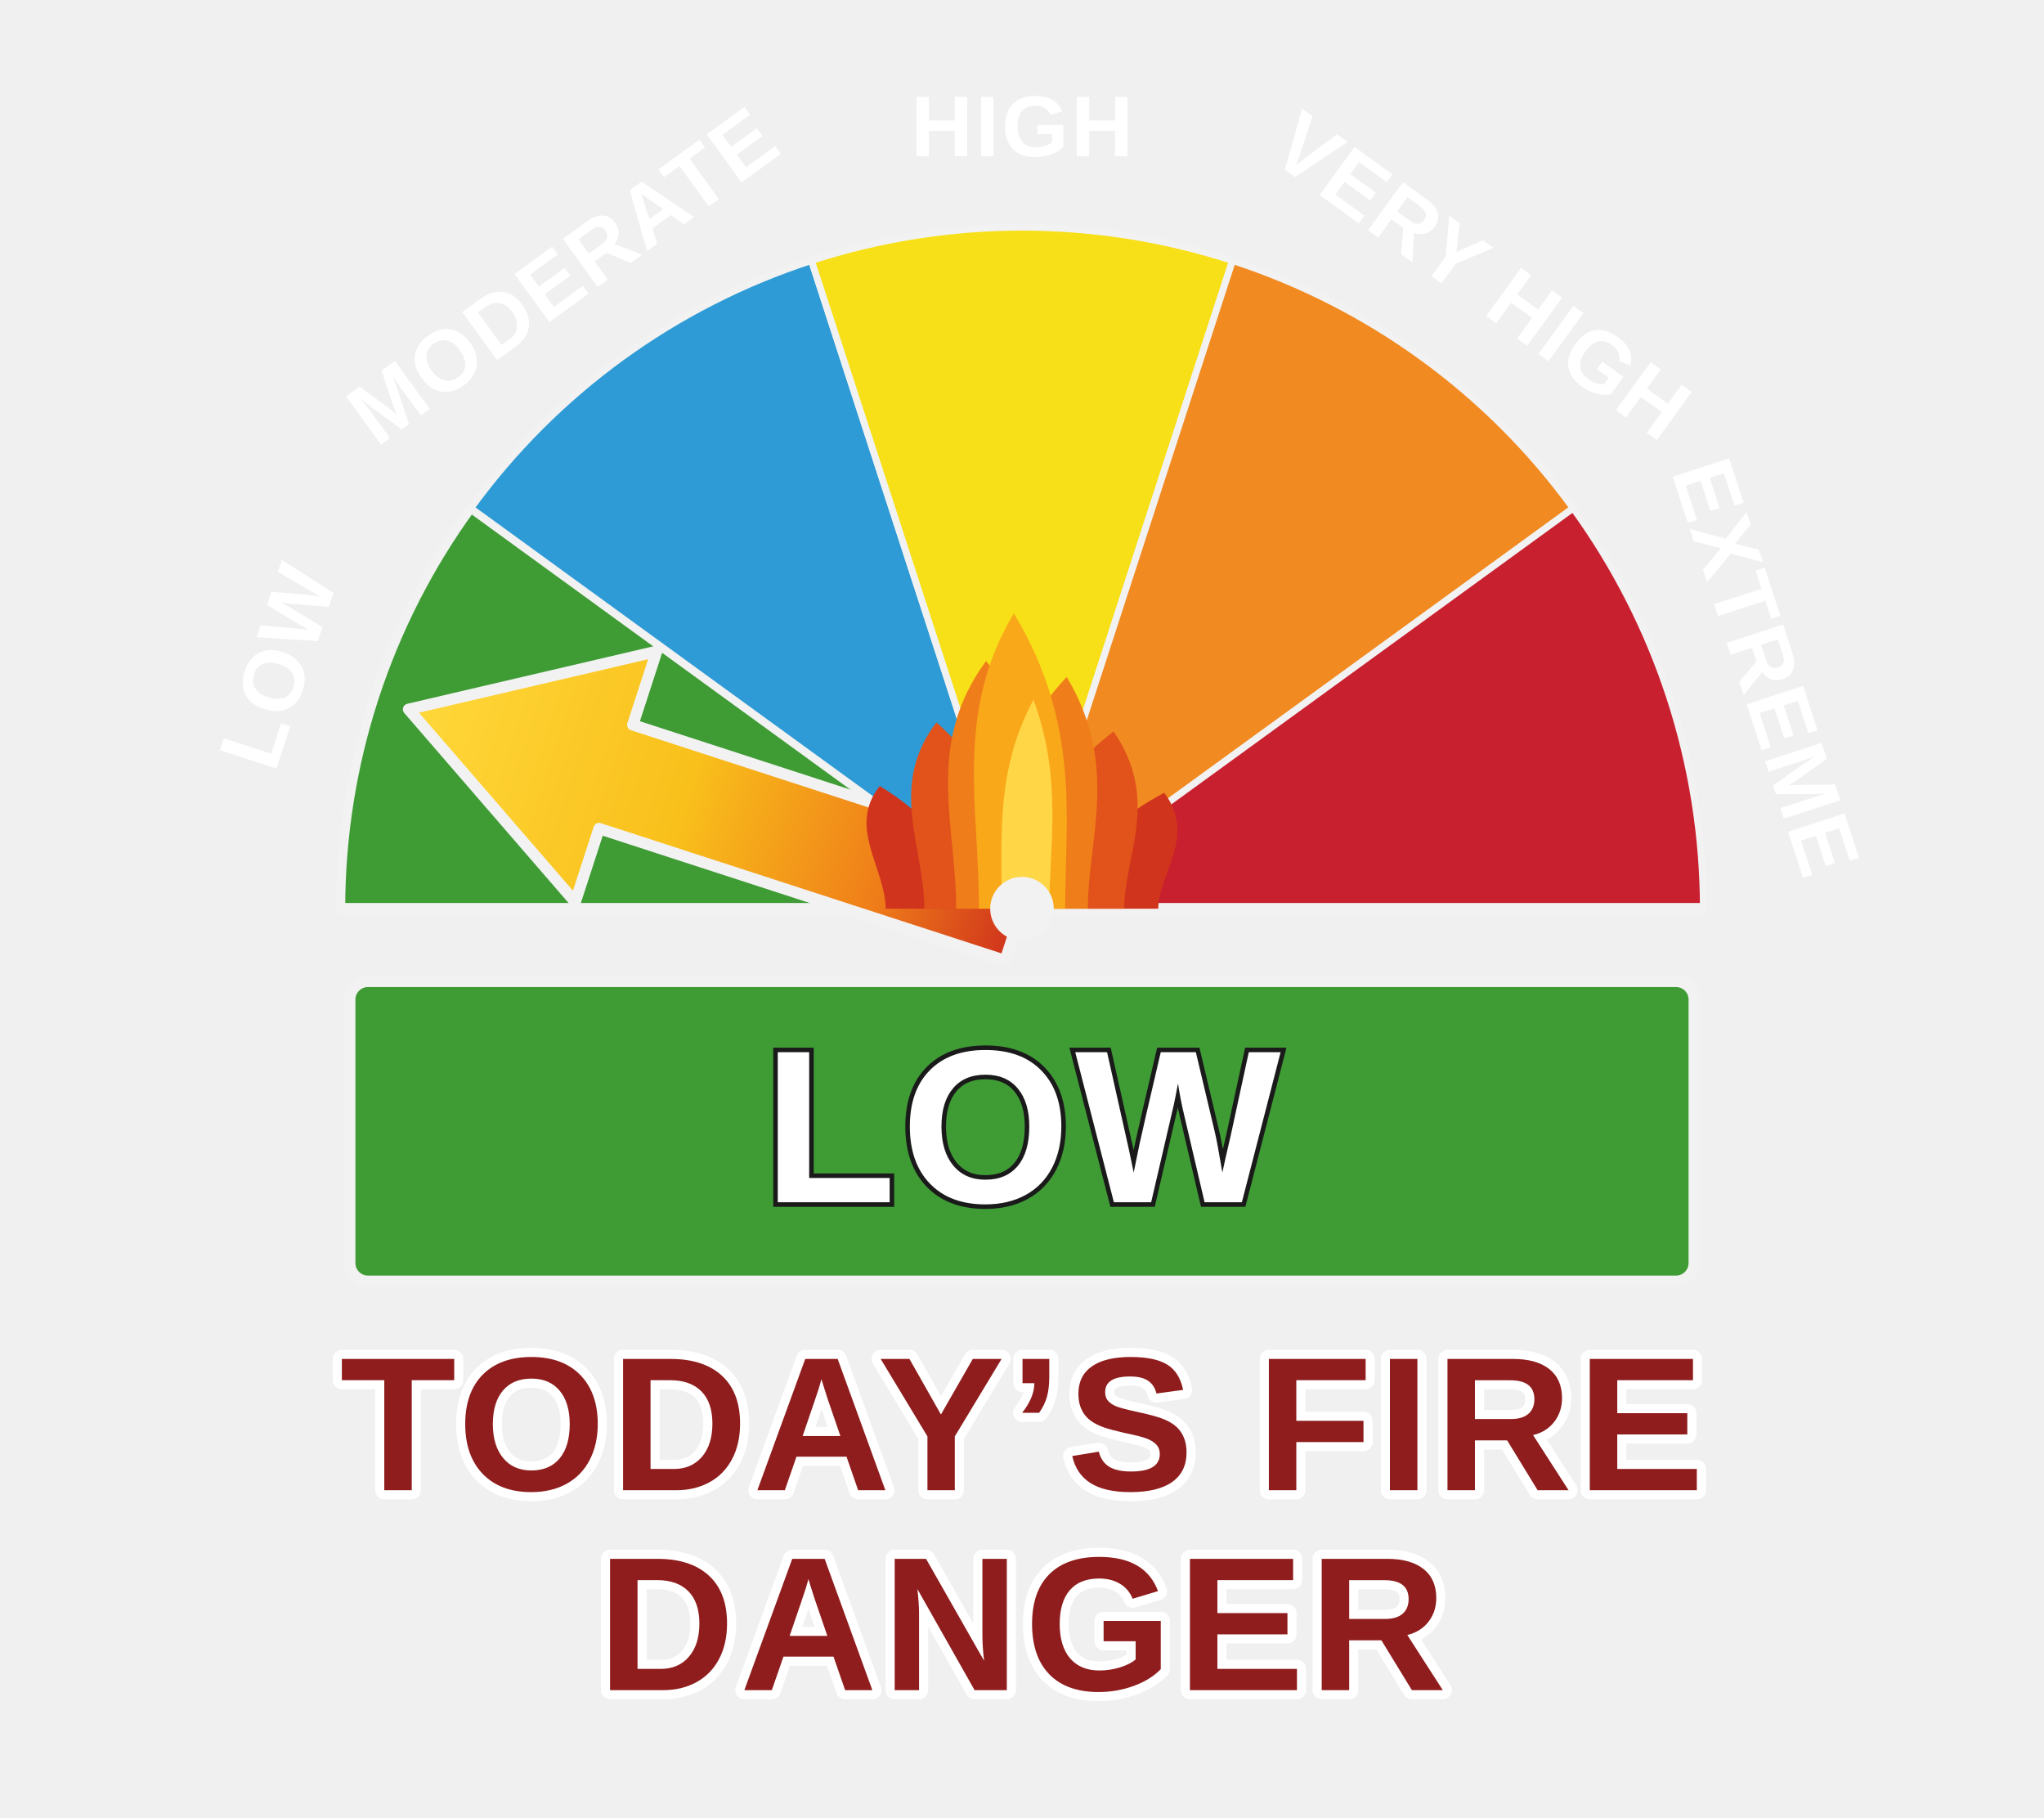
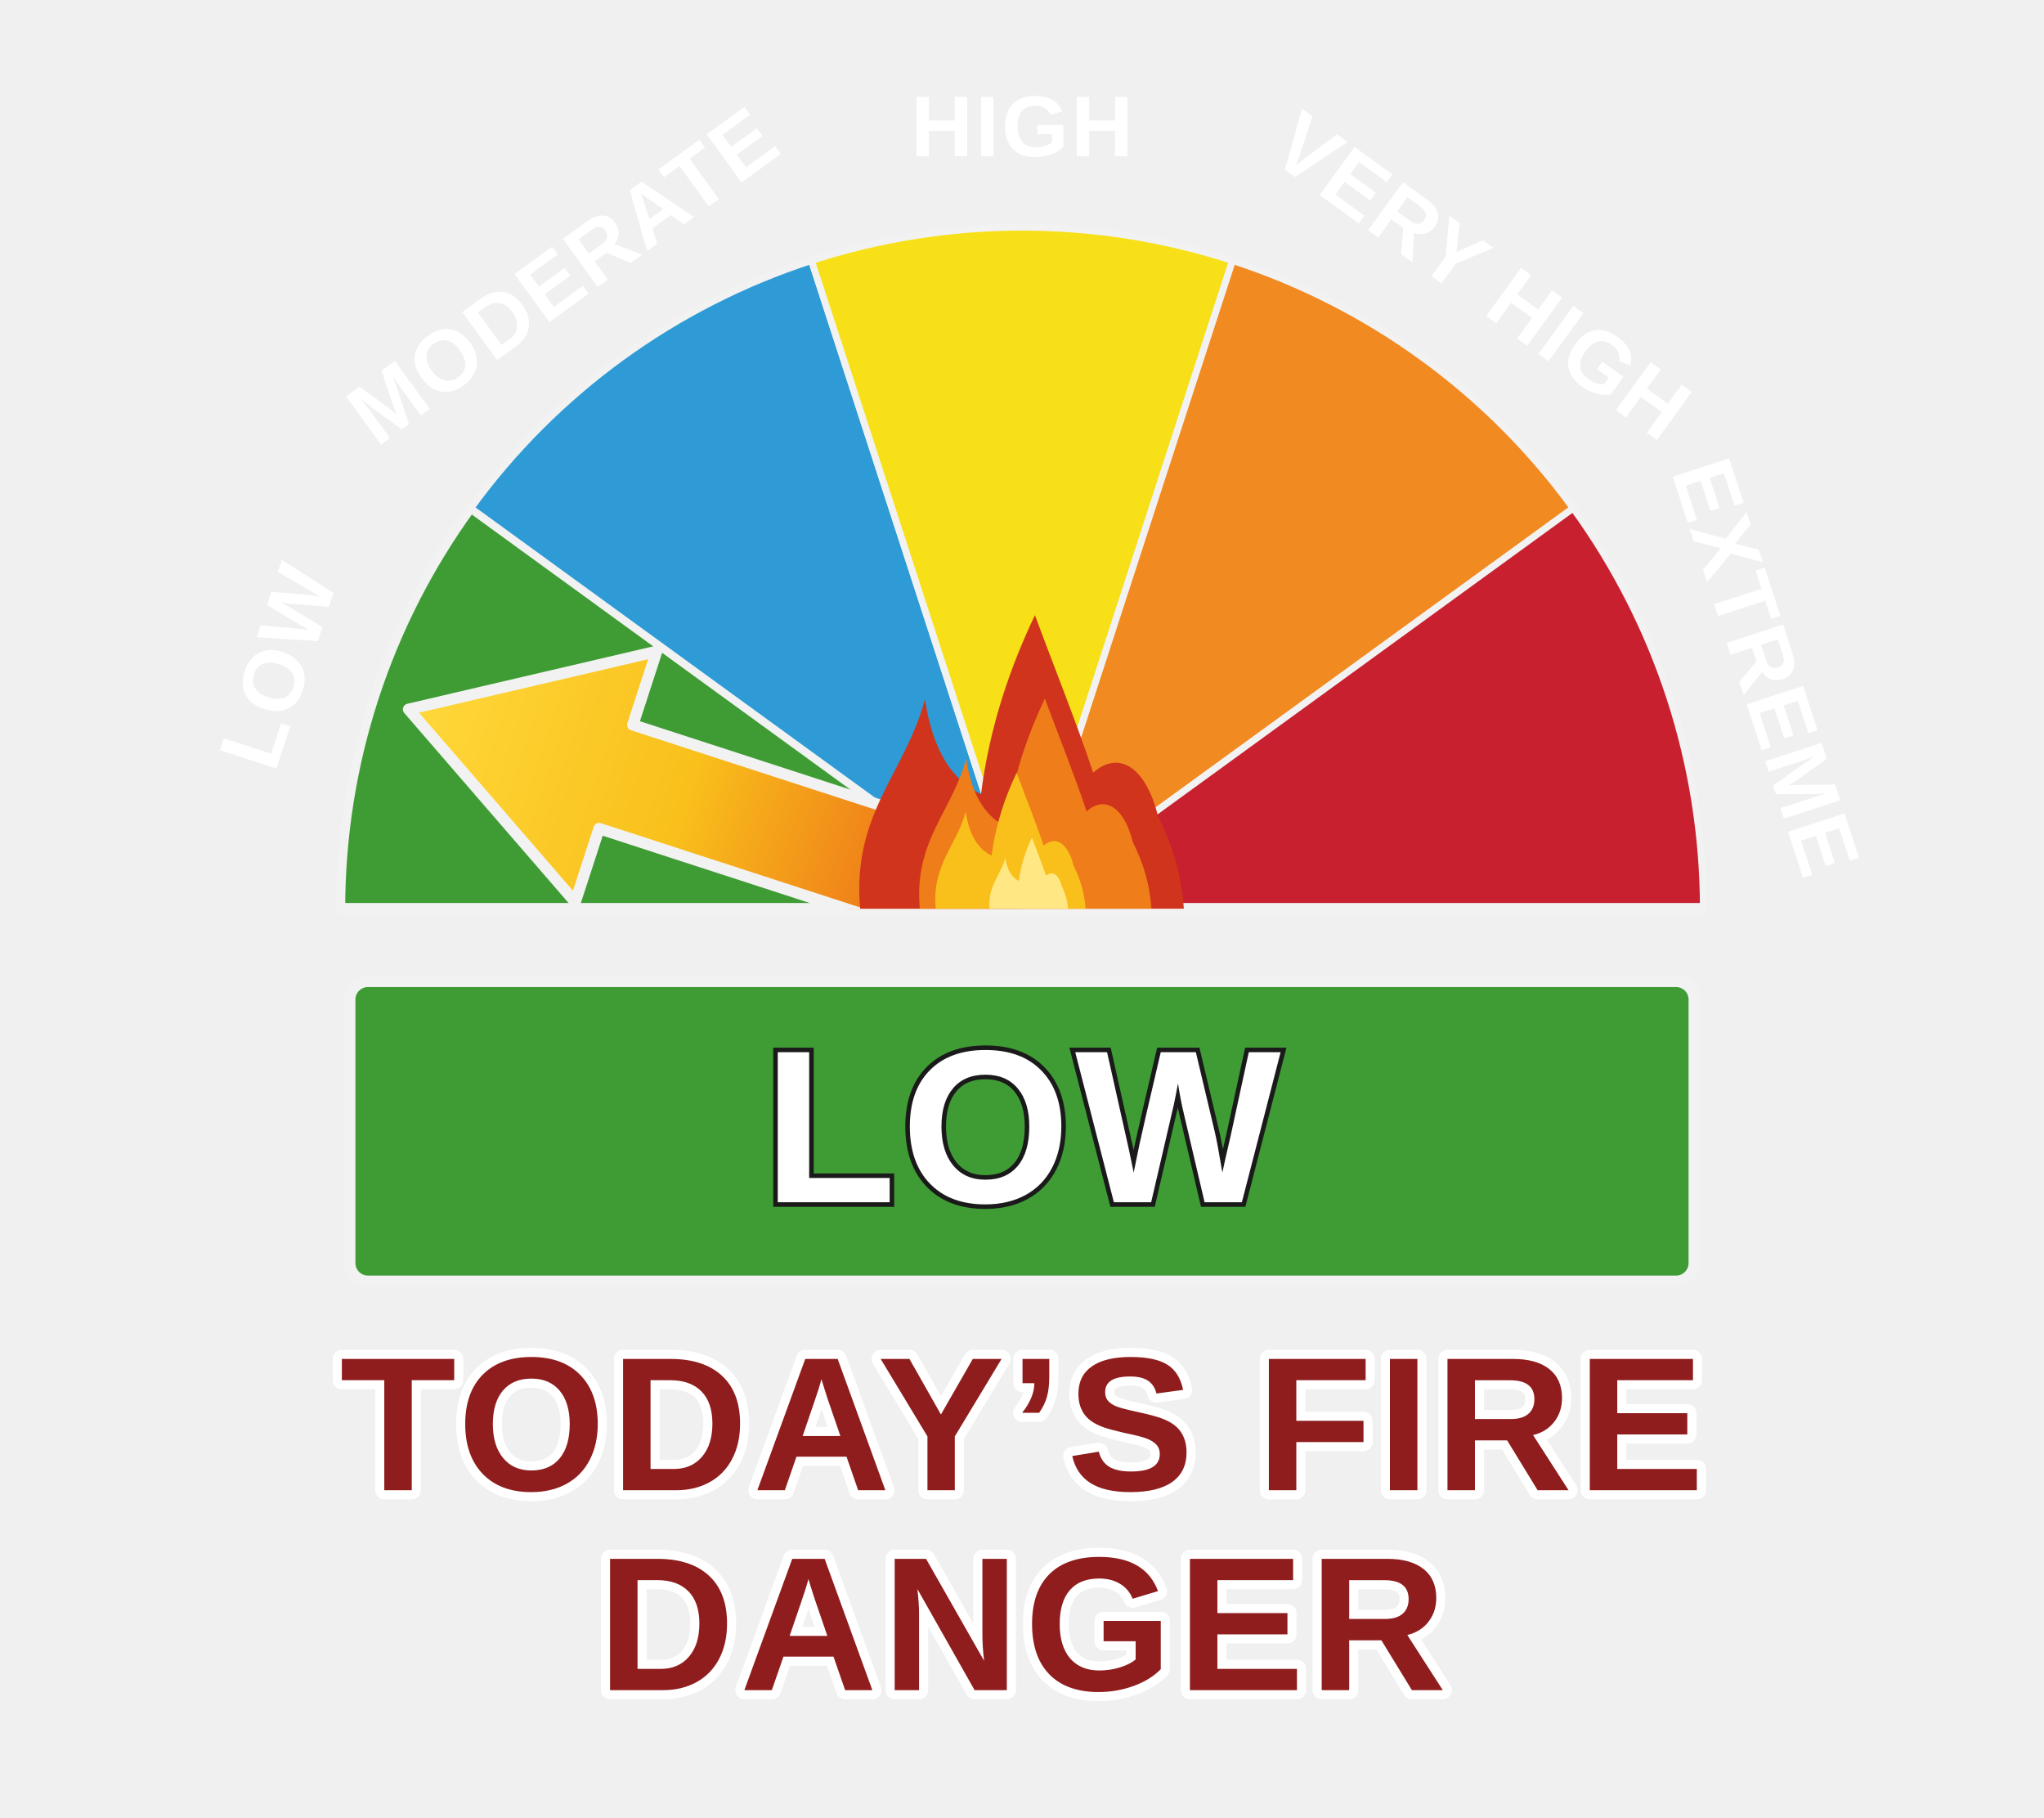
<svg xmlns="http://www.w3.org/2000/svg" viewBox="0 0 900 800" width="900" height="800" role="img" aria-labelledby="t-low-on-dark">
-   <path d="M 450.0 400.0 L 150.0 400.0 A 300 300 0 0 1 207.3 223.7 Z" fill="#3f9c35" stroke="#f2f2f2" stroke-width="4" />
-   <path d="M 450.0 400.0 L 207.3 223.7 A 300 300 0 0 1 357.3 114.7 Z" fill="#2e9bd6" stroke="#f2f2f2" stroke-width="3" />
-   <path d="M 450.0 400.0 L 357.3 114.7 A 300 300 0 0 1 542.7 114.7 Z" fill="#f7e017" stroke="#f2f2f2" stroke-width="3" />
-   <path d="M 450.0 400.0 L 542.7 114.7 A 300 300 0 0 1 692.7 223.7 Z" fill="#f18a21" stroke="#f2f2f2" stroke-width="3" />
-   <path d="M 450.0 400.0 L 692.7 223.7 A 300 300 0 0 1 750.0 400.0 Z" fill="#c8202f" stroke="#f2f2f2" stroke-width="3" />
+   <path d="M 450.0 400.0 L 150.0 400.0 A 300 300 0 0 1 207.3 223.7 Z" fill="#3f9c35" stroke="#f2f2f2" stroke-width="4" stroke-linejoin="round" />
+   <path d="M 450.0 400.0 L 207.3 223.7 A 300 300 0 0 1 357.3 114.7 Z" fill="#2e9bd6" stroke="#f2f2f2" stroke-width="3" stroke-linejoin="round" />
+   <path d="M 450.0 400.0 L 357.3 114.7 A 300 300 0 0 1 542.7 114.7 Z" fill="#f7e017" stroke="#f2f2f2" stroke-width="3" stroke-linejoin="round" />
+   <path d="M 450.0 400.0 L 542.7 114.7 A 300 300 0 0 1 692.7 223.7 Z" fill="#f18a21" stroke="#f2f2f2" stroke-width="3" stroke-linejoin="round" />
+   <path d="M 450.0 400.0 L 692.7 223.7 A 300 300 0 0 1 750.0 400.0 Z" fill="#c8202f" stroke="#f2f2f2" stroke-width="3" stroke-linejoin="round" />
  <line x1="150" y1="400" x2="750" y2="400" stroke="#f2f2f2" stroke-width="5" />
  <text x="124.7" y="294.3" transform="rotate(288.0 124.7 294.3)" text-anchor="middle" dominant-baseline="middle" font-family="Oswald, 'Arial Narrow', 'Helvetica Neue', Arial, sans-serif" font-size="38" font-weight="700" fill="#ffffff" letter-spacing="1">LOW</text>
  <text x="249.0" y="123.3" transform="rotate(324.0 249.0 123.3)" text-anchor="middle" dominant-baseline="middle" font-family="Oswald, 'Arial Narrow', 'Helvetica Neue', Arial, sans-serif" font-size="38" font-weight="700" fill="#ffffff" letter-spacing="1">MODERATE</text>
  <text x="450.0" y="58.0" transform="rotate(360.0 450.0 58.0)" text-anchor="middle" dominant-baseline="middle" font-family="Oswald, 'Arial Narrow', 'Helvetica Neue', Arial, sans-serif" font-size="38" font-weight="700" fill="#ffffff" letter-spacing="1">HIGH</text>
  <text x="651.0" y="123.3" transform="rotate(396.0 651.0 123.3)" text-anchor="middle" dominant-baseline="middle" font-family="Oswald, 'Arial Narrow', 'Helvetica Neue', Arial, sans-serif" font-size="38" font-weight="700" fill="#ffffff" letter-spacing="1">VERY HIGH</text>
  <text x="775.3" y="294.3" transform="rotate(432.0 775.3 294.3)" text-anchor="middle" dominant-baseline="middle" font-family="Oswald, 'Arial Narrow', 'Helvetica Neue', Arial, sans-serif" font-size="38" font-weight="700" fill="#ffffff" letter-spacing="1">EXTREME</text>
  <defs>
    <linearGradient id="arrow-low-on-dark" gradientUnits="userSpaceOnUse" x1="450" y1="116" x2="450" y2="400">
      <stop offset="0" stop-color="#ffd83a" />
      <stop offset="0.45" stop-color="#f9c01b" />
      <stop offset="0.78" stop-color="#ef7d19" />
      <stop offset="1" stop-color="#d0341c" />
    </linearGradient>
+     <clipPath id="gauge-low-on-dark">
+       <rect x="0" y="0" width="900" height="400" />
+     </clipPath>
  </defs>
-   <g transform="rotate(-72.0 450 400)">
-     <path d="M 450 116                  L 508 212                  L 474 212                  L 474 400                  L 426 400                  L 426 212                  L 392 212 Z" fill="url(#arrow-low-on-dark)" stroke="#f2f2f2" stroke-width="5" stroke-linejoin="round" />
+   <g clip-path="url(#gauge-low-on-dark)">
+     <g transform="rotate(-72.0 450 400)">
+       <path d="M 450 116                  L 508 212                  L 474 212                  L 474 400                  L 426 400                  L 426 212                  L 392 212 Z" fill="url(#arrow-low-on-dark)" stroke="#f2f2f2" stroke-width="5" stroke-linejoin="round" />
+     </g>
  </g>
-   <path d="M 390 400 C 389.76 382 373 364 387.36 346 C 420 366 421 384 421 400 Z" fill="#d0341c" />
-   <path d="M 479 400 C 479.04 383 480 366 512.64 349 C 527 368 510 385 510 400 Z" fill="#d0341c" />
-   <path d="M 407 400 C 406.8 372 391 346 412.32 318 C 447 349 444 375 444 400 Z" fill="#e2521b" />
-   <path d="M 457 400 C 457.2 373 455 349 490.32 322 C 511 352 495 377 495 400 Z" fill="#e2521b" />
-   <path d="M 421 400 C 421.08 363 407 328 434.16 291 C 468 332 462 367 462 400 Z" fill="#ef7d19" />
-   <path d="M 441 400 C 441.36 365 437 333 469.68 298 C 493 337 479 369 479 400 Z" fill="#ef7d19" />
-   <path d="M 431 400 C 431.28 356 420 314 446.4 270 C 476 319 469 361 469 400 Z" fill="#f9a81a" />
-   <path d="M 441 400 C 441.3 369 438 340 455.04 308 C 468 343 462 373 462 400 Z" fill="#ffd645" />
-   <circle cx="450" cy="400" r="14" fill="#f2f2f2" />
+   <path transform="translate(450 400) scale(0.95)" d="M -75 0 C -79 -44 -54 -63 -45 -97 C -41 -71 -31 -59 -19 -53 C -15 -85 -5 -113 6 -136 C 16 -109 25 -87 33 -63 C 44 -73 57 -67 63 -43 C 70 -29 74 -15 75 0 Z" fill="#d0341c" />
+   <path transform="translate(456 400) scale(0.68)" d="M -75 0 C -79 -44 -54 -63 -45 -97 C -41 -71 -31 -59 -19 -53 C -15 -85 -5 -113 6 -136 C 16 -109 25 -87 33 -63 C 44 -73 57 -67 63 -43 C 70 -29 74 -15 75 0 Z" fill="#ef7d19" />
+   <path transform="translate(445 400) scale(0.44)" d="M -75 0 C -79 -44 -54 -63 -45 -97 C -41 -71 -31 -59 -19 -53 C -15 -85 -5 -113 6 -136 C 16 -109 25 -87 33 -63 C 44 -73 57 -67 63 -43 C 70 -29 74 -15 75 0 Z" fill="#f9c01b" />
+   <path transform="translate(453 400) scale(0.23)" d="M -75 0 C -79 -44 -54 -63 -45 -97 C -41 -71 -31 -59 -19 -53 C -15 -85 -5 -113 6 -136 C 16 -109 25 -87 33 -63 C 44 -73 57 -67 63 -43 C 70 -29 74 -15 75 0 Z" fill="#ffe884" />
  <rect x="154" y="432" width="592" height="132" rx="8" fill="#3f9c35" stroke="#f2f2f2" stroke-width="5" />
  <text x="450" y="502" text-anchor="middle" dominant-baseline="middle" font-family="Oswald, 'Arial Narrow', 'Helvetica Neue', Arial, sans-serif" font-size="96" font-weight="700" fill="#ffffff" stroke="#1a1a1a" stroke-width="4" paint-order="stroke" letter-spacing="2">LOW</text>
  <text x="450" y="656" text-anchor="middle" font-family="Oswald, 'Arial Narrow', 'Helvetica Neue', Arial, sans-serif" font-size="84" font-weight="700" fill="#8f1d1d" stroke="#ffffff" stroke-width="8" stroke-linejoin="round" paint-order="stroke" letter-spacing="2">TODAY’S FIRE</text>
  <text x="450" y="744" text-anchor="middle" font-family="Oswald, 'Arial Narrow', 'Helvetica Neue', Arial, sans-serif" font-size="84" font-weight="700" fill="#8f1d1d" stroke="#ffffff" stroke-width="8" stroke-linejoin="round" paint-order="stroke" letter-spacing="2">DANGER</text>
</svg>
